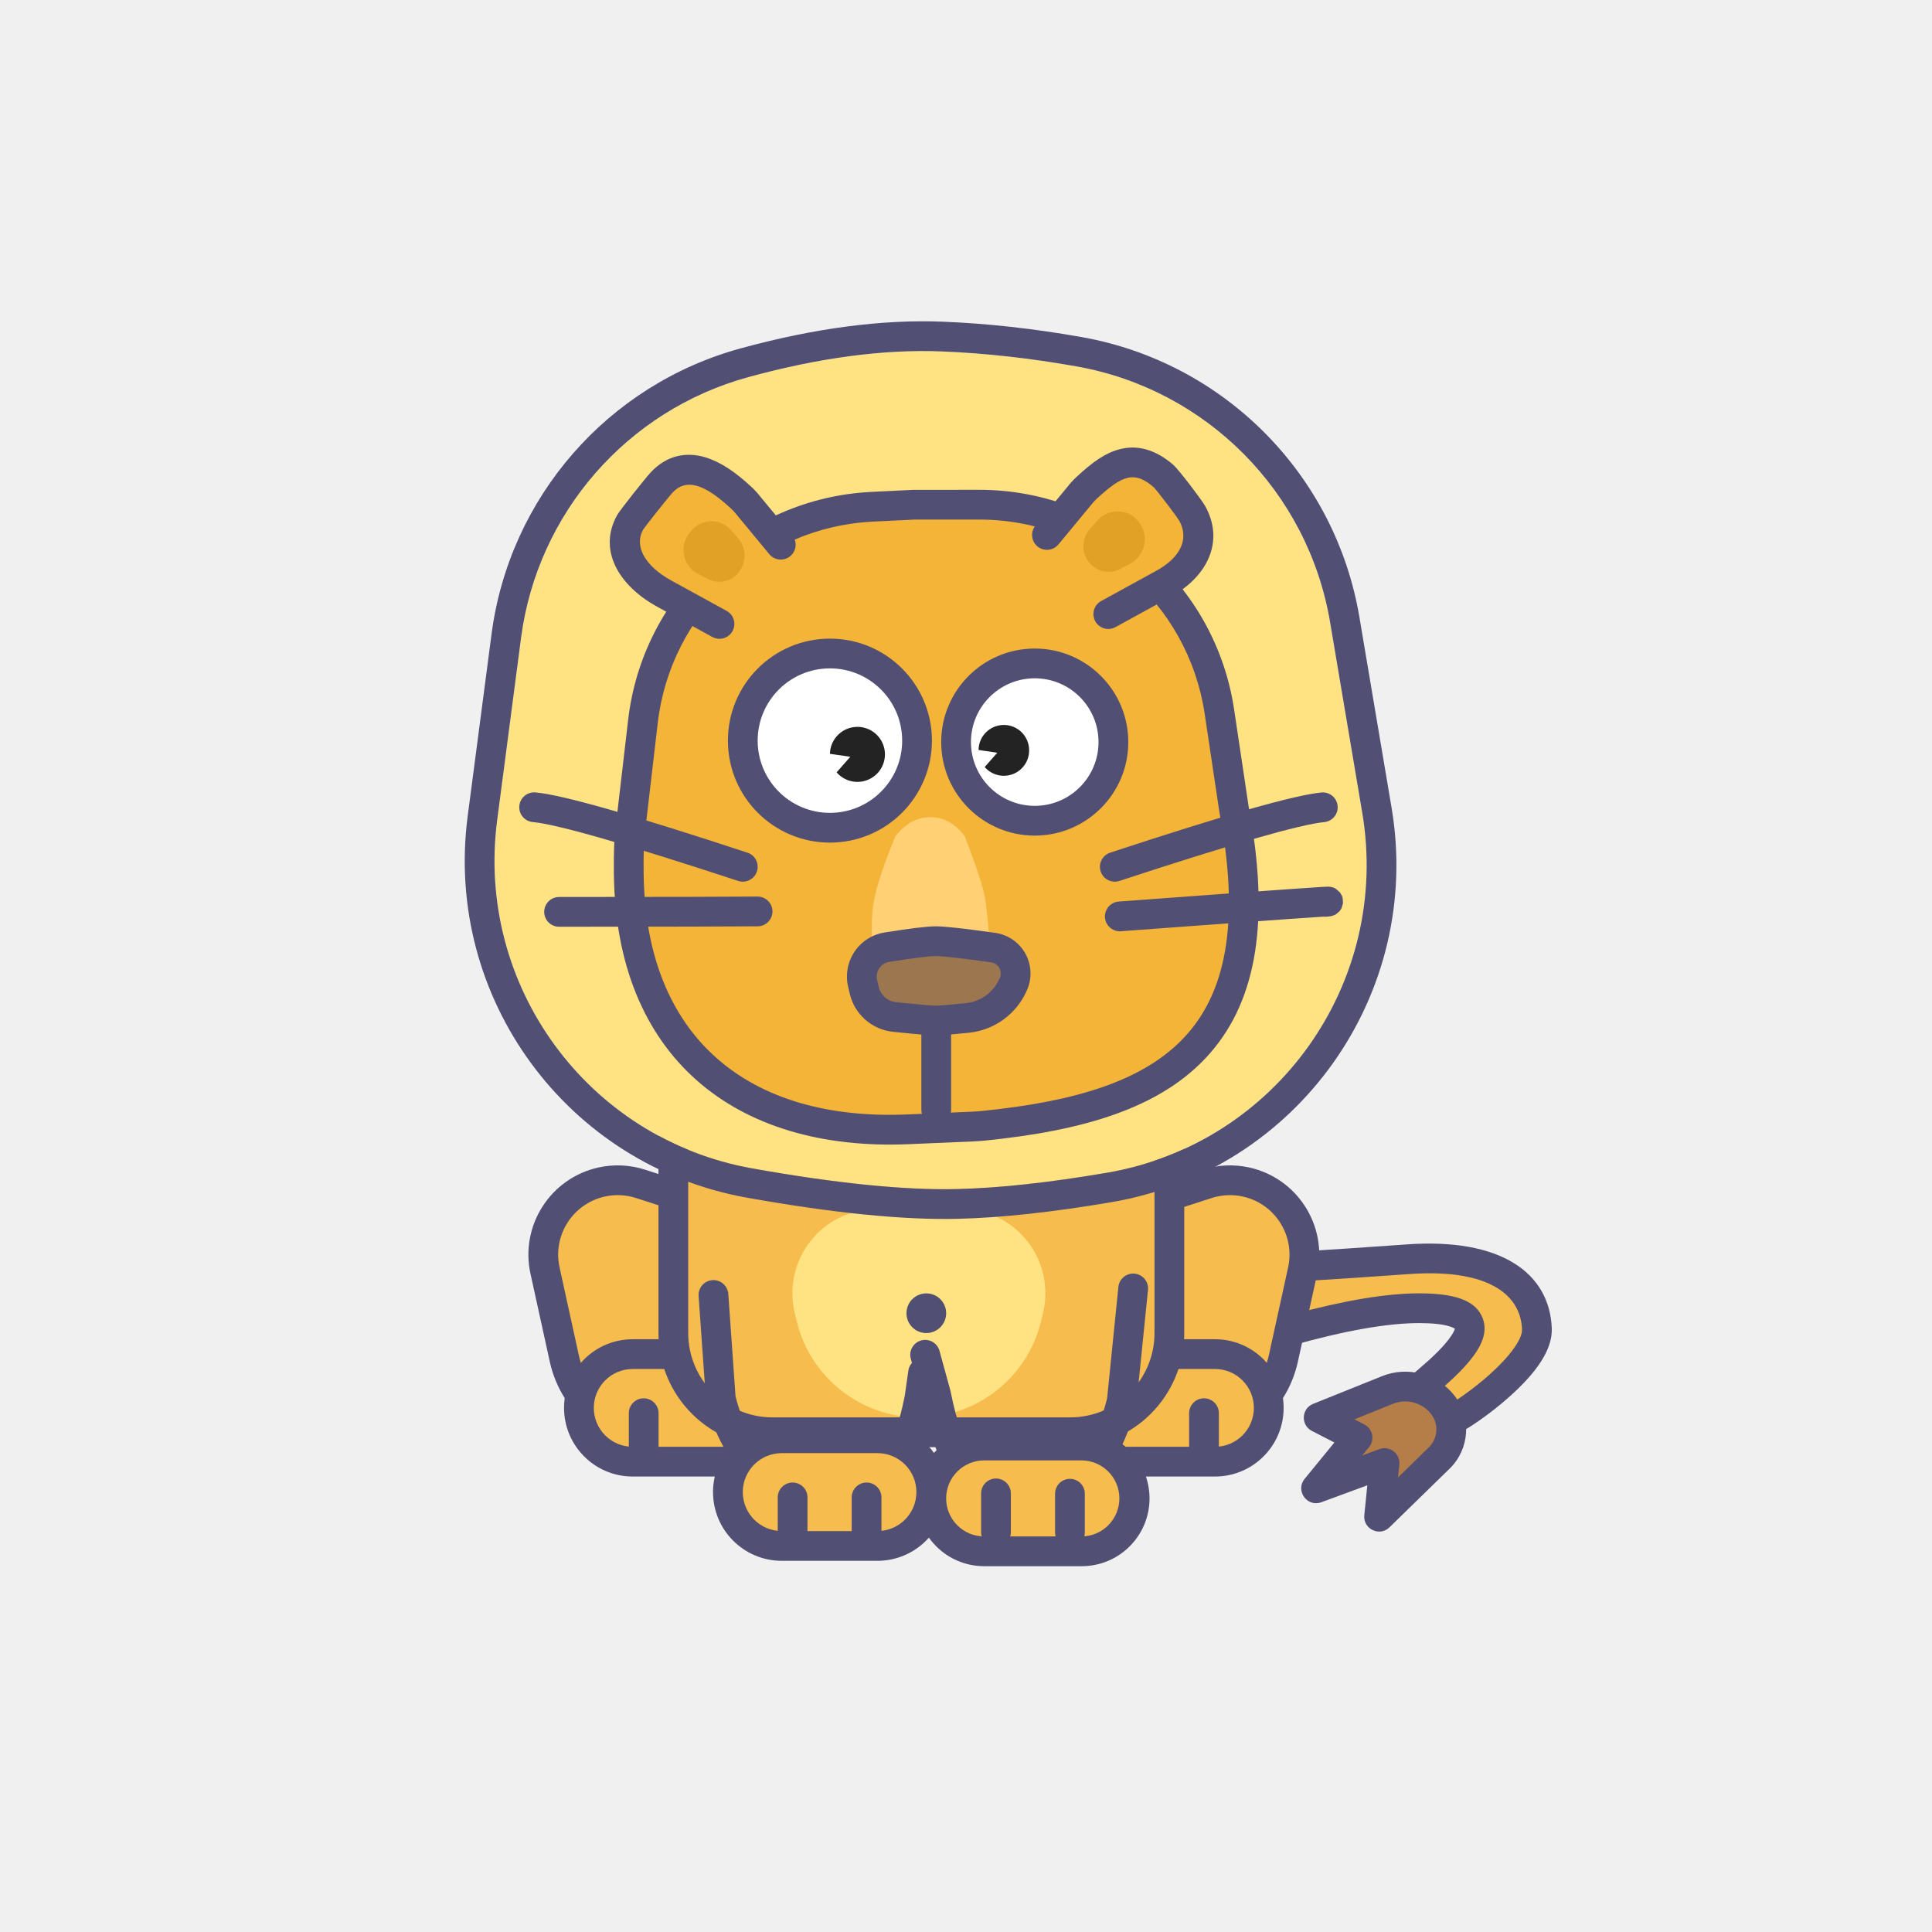
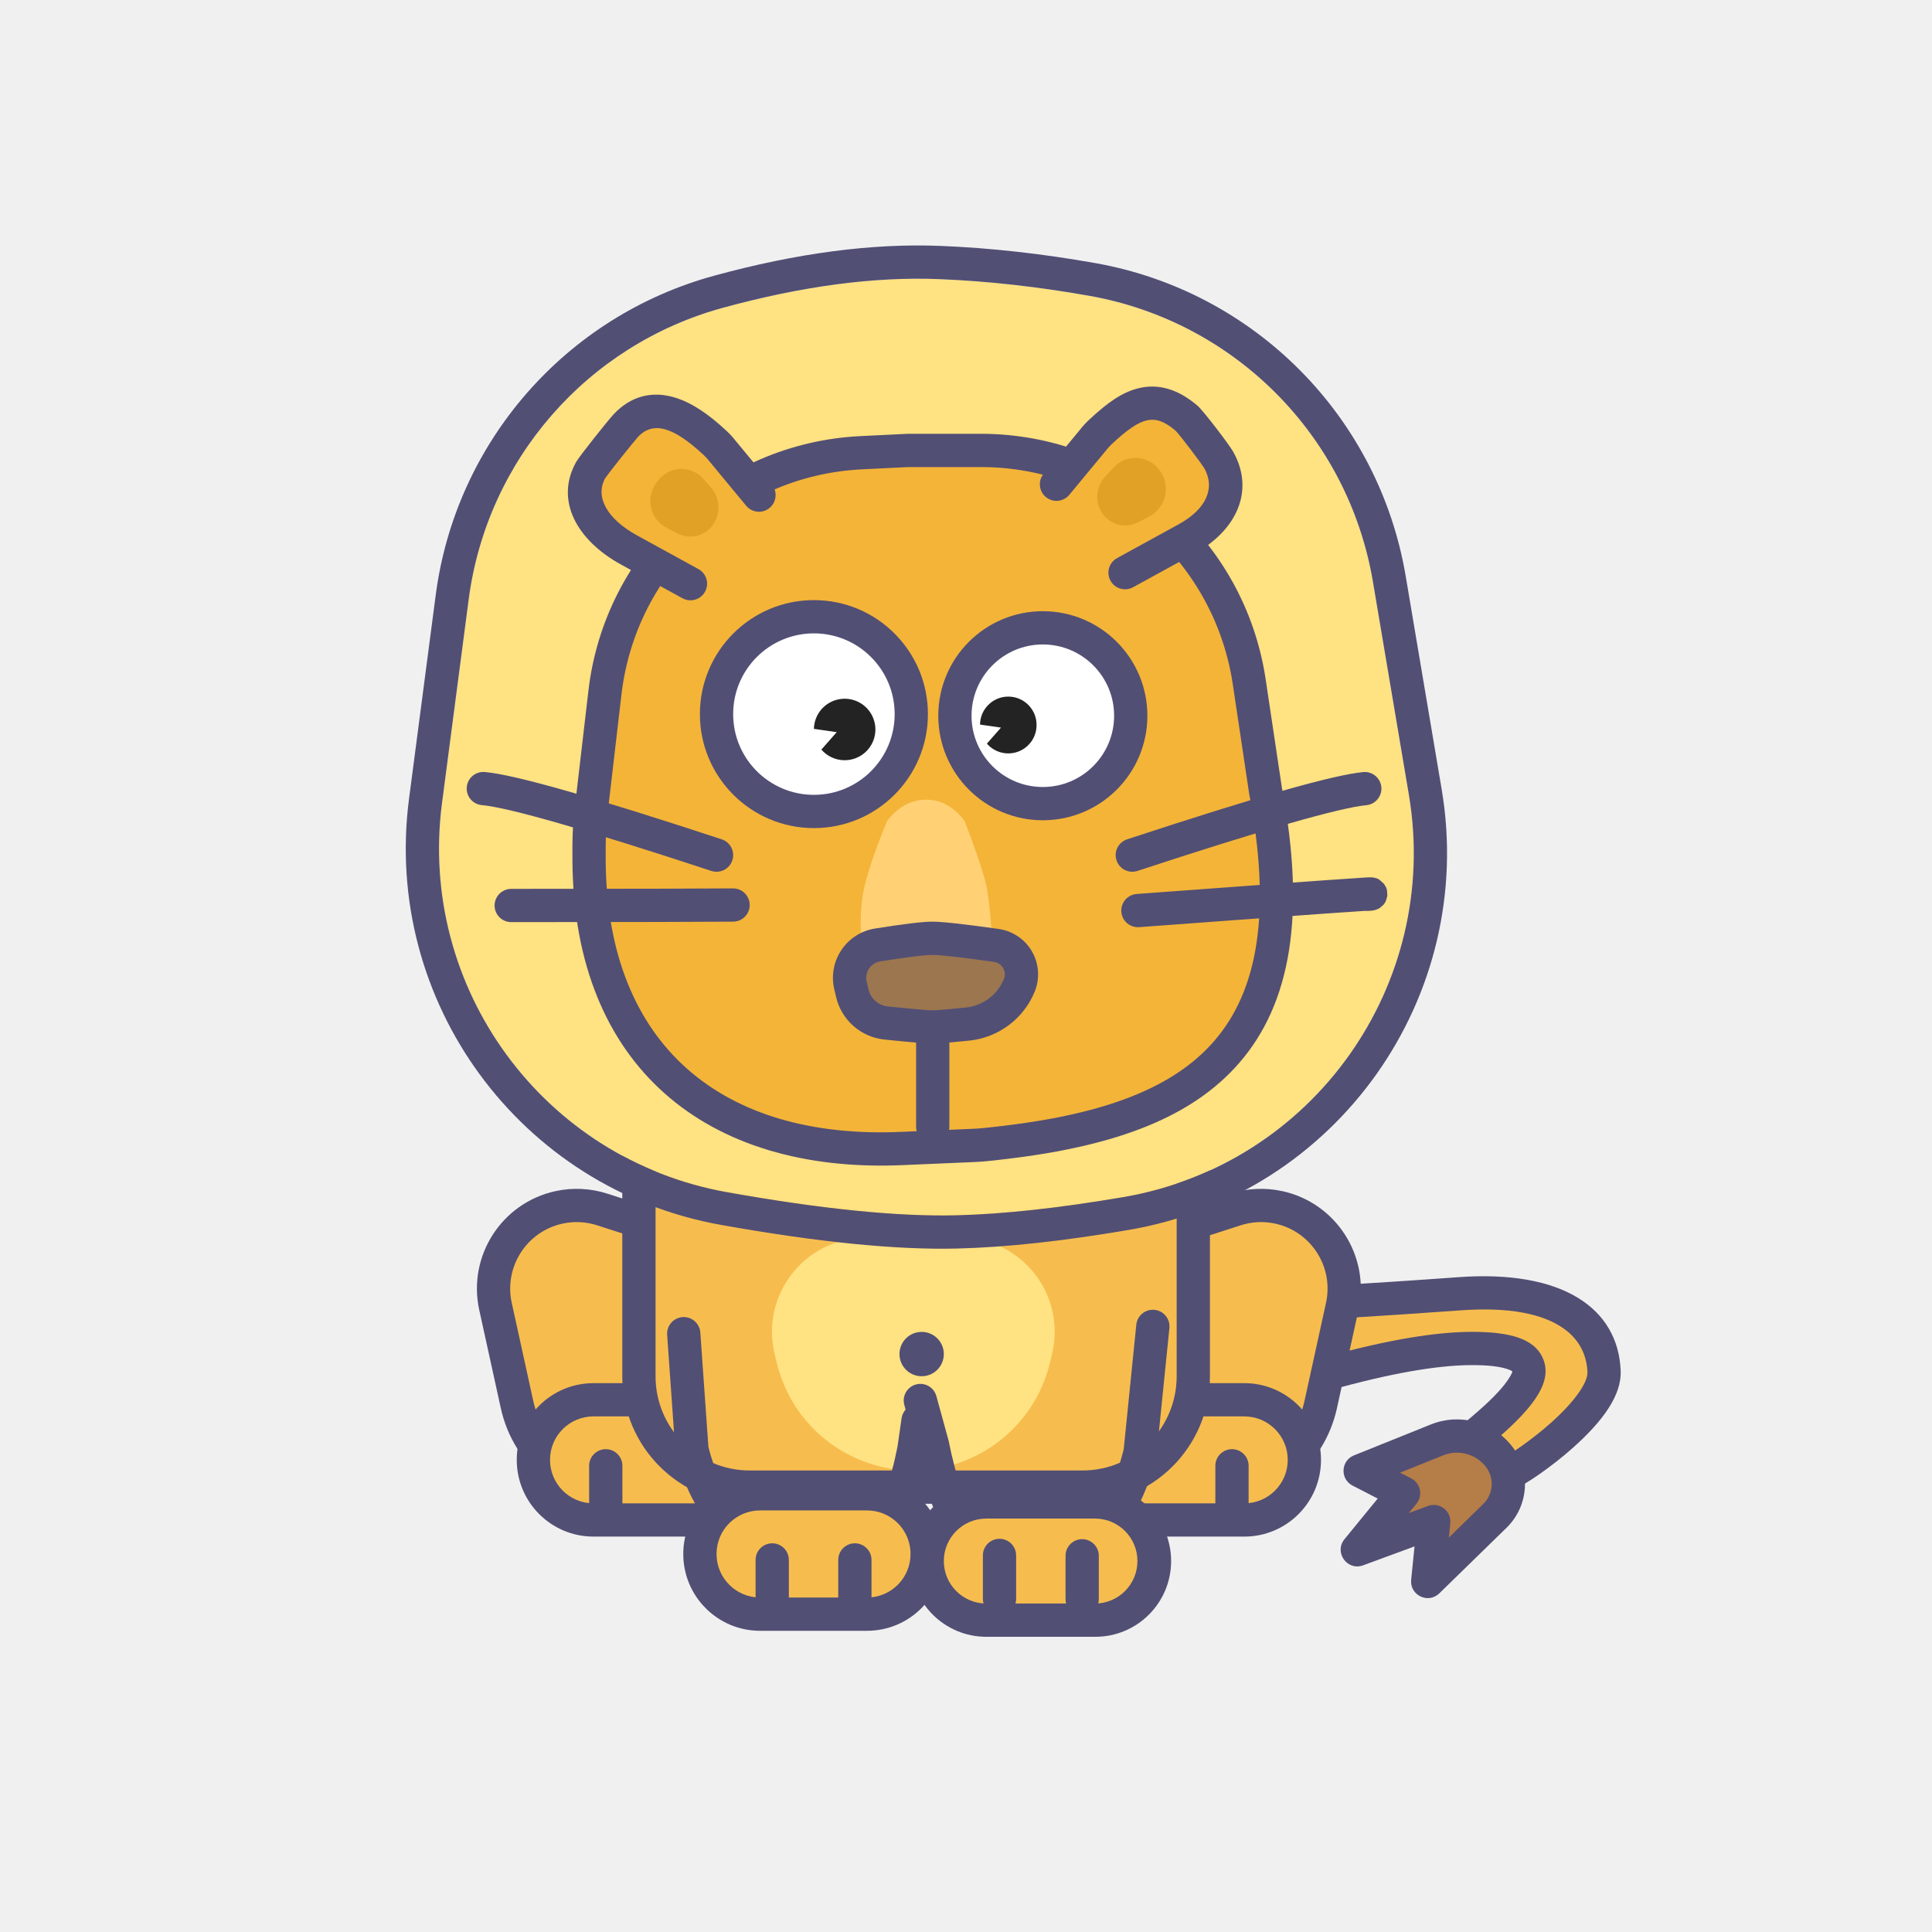
- <svg xmlns="http://www.w3.org/2000/svg" width="800px" height="800px" viewBox="25.6 25.6 972.8 972.8" class="icon" version="1.1">
+ <svg xmlns="http://www.w3.org/2000/svg" width="800px" height="800px" viewBox="76.8 76.8 870.4 870.4" class="icon" version="1.1">
  <path d="M576.937 669.279c70.933-3.914 123.347-7.116 157.241-9.603 50.84-3.731 64.599 17.52 65.286 35.013 0.687 17.495-36.437 43.488-44.107 46.522-7.668 3.035-29.361-4.638-15.245-16.561s49.337-40.336 0-40.336c-32.893 0-87.282 15.208-163.176 45.62v-60.656z" fill="#F6BD4E" />
  <path d="M584.429 718.898c71.39-28.033 123.107-42.079 155.683-42.079 17.303 0 27.675 3.234 31.552 11.386 3.562 7.498 0.322 15.165-7.001 23.727-2.585 3.027-5.687 6.144-9.361 9.493a219.995 219.995 0 0 1-5.567 4.898c-0.779 0.669-1.566 1.331-2.538 2.15l-2.253 1.898a11.339 11.339 0 0 0-1.638 1.643c0.107 0.082 0.23 0.167 0.367 0.26 2.647 1.736 7.485 2.54 8.924 1.971 3.664-1.449 14.551-8.959 22.953-16.461 10.465-9.341 16.611-18.017 16.421-22.8-0.307-7.827-3.711-14.688-10.692-19.656-9.323-6.639-24.618-9.79-46.557-8.18-32.805 2.408-82.899 5.48-150.293 9.218v42.531z m-7.905-57.102c70.891-3.914 123.265-7.108 157.104-9.593 47.446-3.484 72.222 14.154 73.321 42.194 0.425 10.829-7.75 22.366-21.417 34.566-9.606 8.577-21.826 17.006-27.421 19.216-6.331 2.505-16.184 0.872-22.658-3.377-9.581-6.286-10.365-17.271-0.175-25.88l2.263-1.908c0.947-0.794 1.708-1.441 2.458-2.083a214.356 214.356 0 0 0 5.205-4.581c3.252-2.965 5.942-5.664 8.067-8.157 3.764-4.401 4.983-7.285 4.853-7.555-0.04-0.082-0.739-0.587-2.76-1.219-3.307-1.029-8.384-1.613-15.253-1.613-31.664 0-85.332 15.005-160.391 45.083L569.444 741.004v-78.818l7.081-0.39z" fill="#524F75" />
  <path d="M751.346 731.818a20.1 20.1 0 0 1-0.849 26.821l-29.221 30.583 1.783-27.049-33.957 13.871 19.928-26.179-19.908-9.393 34.147-15.14a23.989 23.989 0 0 1 28.078 6.486z" fill="#B57D47" />
  <path d="M745.045 754.363a12.603 12.603 0 0 0 1.119-16.794 16.494 16.494 0 0 0-19.139-5.132l-19.458 7.827 5.01 2.58a7.493 7.493 0 0 1 2.365 11.401l-3.432 4.201 8.632-3.179c5.197-1.916 10.602 2.275 10.045 7.785l-0.649 6.449 15.507-15.138z m-58.9-8.274c-5.702-2.942-5.315-11.219 0.637-13.614l34.649-13.936a31.479 31.479 0 0 1 36.532 9.793 27.591 27.591 0 0 1-2.448 36.759l-30.275 29.541c-5.01 4.888-13.389 0.849-12.688-6.117l1.521-15.04-23.17 8.534c-7.161 2.637-13.22-5.869-8.389-11.776l14.97-18.305-11.339-5.839z" fill="#524F75" />
  <path d="M348.143 621.698l59.479 19.219 16.516 48.25c8.067 23.567-4.496 49.209-28.063 57.279a45.054 45.054 0 0 1-14.608 2.433h-22.933a49.951 49.951 0 0 1-48.79-39.244l-9.713-44.257c-4.436-20.208 8.352-40.188 28.56-44.621a37.446 37.446 0 0 1 19.551 0.942z" fill="#F6BD4E" />
  <path d="M401.75 646.893l-55.91-18.065a29.966 29.966 0 0 0-15.64-0.757c-16.169 3.552-26.397 19.533-22.848 35.7l9.713 44.257a42.459 42.459 0 0 0 41.472 33.355h22.933c4.146 0 8.259-0.687 12.181-2.028 19.651-6.726 30.128-28.11 23.402-47.761l-15.303-44.701z m-51.305-32.326l63.051 20.373 17.733 51.802c9.408 27.483-5.245 57.386-32.726 66.792a52.561 52.561 0 0 1-17.033 2.837h-22.933a57.444 57.444 0 0 1-56.108-45.128l-9.716-44.257c-5.322-24.251 10.02-48.228 34.272-53.548a44.919 44.919 0 0 1 23.46 1.129z" fill="#524F75" />
  <path d="M344.174 707.424h48.338c14.953 0 27.074 12.123 27.074 27.074s-12.123 27.074-27.074 27.074h-48.338c-14.953 0-27.074-12.123-27.074-27.074 0-14.953 12.121-27.074 27.074-27.074z" fill="#F6BD4E" />
  <path d="M324.593 734.498a19.581 19.581 0 0 0 19.581 19.581h48.338a19.581 19.581 0 1 0 0-39.162h-48.338a19.581 19.581 0 0 0-19.581 19.581z m19.581-34.566h48.338c19.091 0 34.566 15.475 34.566 34.566s-15.477 34.566-34.566 34.566h-48.338c-19.091 0-34.566-15.477-34.566-34.566s15.475-34.566 34.566-34.566z" fill="#524F75" />
  <path d="M342.216 737.083v19.961a7.493 7.493 0 0 0 14.985 0v-19.961a7.493 7.493 0 0 0-14.985 0z" fill="#524F75" />
  <path d="M633.399 621.698l-59.482 19.219-16.516 48.25c-8.067 23.567 4.498 49.209 28.063 57.279a45.081 45.081 0 0 0 14.611 2.433h22.933a49.951 49.951 0 0 0 48.79-39.244l9.713-44.257c4.436-20.208-8.354-40.188-28.56-44.621a37.448 37.448 0 0 0-19.551 0.942z" fill="#F6BD4E" />
  <path d="M635.702 628.828a29.966 29.966 0 0 1 15.64-0.757c16.169 3.552 26.397 19.533 22.848 35.7l-9.713 44.259a42.461 42.461 0 0 1-41.472 33.355h-22.933c-4.146 0-8.262-0.687-12.181-2.028-19.653-6.726-30.131-28.11-23.405-47.761l15.305-44.704 55.91-18.065z m-4.606-14.261l-63.051 20.37-17.733 51.802c-9.408 27.483 5.245 57.386 32.728 66.792a52.549 52.549 0 0 0 17.033 2.837h22.933a57.444 57.444 0 0 0 56.108-45.128l9.713-44.254c5.325-24.251-10.023-48.228-34.272-53.548a44.919 44.919 0 0 0-23.46 1.129z" fill="#524F75" />
  <path d="M637.368 707.424h-48.338c-14.953 0-27.076 12.123-27.076 27.074s12.123 27.074 27.074 27.074h48.34c14.953 0 27.074-12.123 27.074-27.074 0-14.953-12.121-27.074-27.074-27.074z" fill="#F6BD4E" />
  <path d="M637.368 714.917a19.581 19.581 0 0 1 0 39.162h-48.338a19.581 19.581 0 1 1 0-39.162h48.338z m0-14.985h-48.338c-19.091 0-34.569 15.475-34.569 34.566s15.477 34.566 34.566 34.566h48.34c19.091 0 34.566-15.477 34.566-34.566s-15.475-34.566-34.566-34.566z" fill="#524F75" />
  <path d="M639.326 737.083v19.961a7.495 7.495 0 0 1-14.985 0v-19.961a7.493 7.493 0 0 1 14.985 0z" fill="#524F75" />
  <path d="M364.644 541.971h249.756v154.849c0 27.588-22.363 49.951-49.951 49.951h-149.854c-27.588 0-49.951-22.363-49.951-49.951v-154.849z" fill="#F6BD4E" />
  <path d="M372.137 696.82c0 23.45 19.009 42.459 42.459 42.459h149.854c23.45 0 42.459-19.009 42.459-42.459v-147.356h-234.771v147.356z m249.756-162.341v162.341c0 31.727-25.717 57.444-57.444 57.444h-149.854c-31.727 0-57.444-25.717-57.444-57.444v-162.341h264.741z" fill="#524F75" />
  <path d="M467.021 634.38h42.513c23.43 0 42.426 18.994 42.426 42.424 0 3.379-0.405 6.743-1.199 10.025l-1.004 4.126A63.271 63.271 0 0 1 488.278 739.278a63.271 63.271 0 0 1-61.48-48.323l-1.002-4.126c-5.535-22.768 8.434-45.713 31.202-51.25a42.481 42.481 0 0 1 10.023-1.199z" fill="#FFE281" />
  <path d="M443.317 772.943c-22.63 0-40.76-17.653-47.371-44.307l-3.634-51.51a7.493 7.493 0 0 0-14.95 1.054l3.724 52.763 0.145 0.602c7.975 33.17 31.597 56.382 62.087 56.382 29.973 0 45.241-19.444 52.566-56.685l0.065-0.382 1.858-12.952a7.493 7.493 0 0 0-14.836-2.128l-1.828 12.758c-6.114 30.925-16.741 44.404-37.826 44.404z" fill="#524F75" />
  <path d="M419.228 749.785h48.175c14.975 0 27.114 12.138 27.114 27.111s-12.138 27.111-27.111 27.111h-48.178c-14.973 0.002-27.111-12.138-27.111-27.111s12.138-27.111 27.111-27.111z" fill="#F6BD4E" />
  <path d="M419.228 757.278c-10.834 0-19.618 8.781-19.618 19.618s8.784 19.618 19.618 19.618h48.175a19.618 19.618 0 0 0 0-39.237h-48.175z m0-14.985h48.175c19.111 0 34.606 15.492 34.606 34.604s-15.495 34.604-34.604 34.604h-48.178c-19.109 0.002-34.604-15.49-34.604-34.604s15.495-34.604 34.604-34.604z" fill="#524F75" />
  <path d="M417.205 779.489v19.985a7.493 7.493 0 1 0 14.985 0V779.489a7.493 7.493 0 0 0-14.985 0zM454.444 779.489v19.985a7.493 7.493 0 1 0 14.985 0V779.489a7.493 7.493 0 0 0-14.985 0z" fill="#524F75" />
  <path d="M588.725 673.605a7.493 7.493 0 1 1 14.91 1.511l-5.789 57.182-0.127 0.507c-8.209 33.55-27.074 53.246-57.142 53.246-15.83 0-27.84-6.072-36.327-17.673-6.816-9.313-11.172-21.636-14.673-39.042l-5.37-19.586a7.493 7.493 0 1 1 14.453-3.961l5.44 19.833 0.122 0.512c6.399 31.969 15.879 44.929 36.359 44.929 22.009 0 35.688-14.149 42.464-41.325l5.679-56.133z" fill="#524F75" />
  <path d="M521.151 753.447h49.132c14.711 0 26.634 11.923 26.634 26.631 0 14.711-11.923 26.634-26.634 26.634h-49.132C506.44 806.712 494.517 794.789 494.517 780.078c0-14.708 11.923-26.631 26.634-26.631z" fill="#F6BD4E" />
  <path d="M521.151 760.939a19.139 19.139 0 1 0 0 38.28h49.132a19.141 19.141 0 0 0 0-38.28h-49.132z m0-14.985h49.132c18.849 0 34.127 15.278 34.127 34.124 0 18.849-15.278 34.127-34.127 34.127h-49.132C502.302 814.205 487.024 798.927 487.024 780.078c0-18.847 15.278-34.124 34.127-34.124z" fill="#524F75" />
  <path d="M519.605 777.628v19.633a7.495 7.495 0 0 0 14.985 0v-19.633a7.493 7.493 0 1 0-14.985 0zM556.844 777.628v19.633a7.493 7.493 0 0 0 14.985 0v-19.633a7.493 7.493 0 0 0-14.985 0z" fill="#524F75" />
  <path d="M492.02 686.829m-9.99 0a9.99 9.99 0 1 0 19.98 0 9.99 9.99 0 1 0-19.98 0Z" fill="#524F75" />
  <path d="M402.464 215.472C438.265 205.682 470.758 201.376 499.944 202.557c21.834 0.884 44.407 3.397 67.714 7.533 65.484 11.624 116.589 63.163 127.653 128.742l16.204 96.009c14.443 85.594-43.155 166.715-128.727 181.295-28.962 4.935-54.005 7.66-75.122 8.177-26.437 0.647-60.898-2.825-103.384-10.412-82.747-14.781-139.264-91.99-128.345-175.334l12.021-91.763C296.196 283.96 341.329 232.193 402.464 215.472z" fill="#FFE281" />
  <path d="M402.464 215.472c-61.135 16.721-106.269 68.488-114.503 131.332l-12.021 91.763c-10.919 83.344 45.598 160.553 128.345 175.334 42.484 7.588 76.945 11.059 103.384 10.412 21.117-0.517 46.16-3.244 75.122-8.177 85.571-14.581 143.17-95.702 128.727-181.295l-16.204-96.009c-11.067-65.578-62.172-117.118-127.653-128.742-23.307-4.136-45.88-6.649-67.714-7.533-29.189-1.181-61.68 3.124-97.482 12.915z m-3.951-14.456C435.719 190.841 469.726 186.336 500.551 187.584c22.523 0.912 45.768 3.497 69.727 7.75 71.72 12.73 127.69 69.177 139.811 141.002l16.202 96.009c15.82 93.746-47.264 182.594-140.985 198.559-29.626 5.048-55.366 7.852-77.272 8.387-27.588 0.677-62.991-2.89-106.384-10.642-90.629-16.187-152.529-100.752-140.57-192.032l12.021-91.763C282.119 276.03 331.554 219.331 398.513 201.016z" fill="#524F75" />
  <path d="M485.881 279.727h32.87c60.498 0 111.891 44.337 120.854 104.266l7.323 48.977c21.571 113.507-29.396 147.973-116.986 158.46-4.878 0.582-9.75 1.199-14.658 1.409l-32.408 1.391c-74.51 3.192-139.901-33.365-140.688-129.346-0.06-7.173-0.042-14.346 0.787-21.472l6.364-54.599C356.267 329.378 405.087 283.673 464.761 280.758L485.881 279.727z" fill="#F3B438" />
  <path d="M465.126 288.244c-56.013 2.737-101.841 45.64-108.344 101.438l-6.366 54.599c-0.662 5.687-0.814 11.107-0.737 20.542 0.682 83.341 52.863 125.35 132.875 121.918l32.408-1.389c3.537-0.155 6.429-0.445 13.022-1.236l1.069-0.127c46.162-5.527 76.563-17.283 94.665-38.078 20.123-23.11 25.865-58.835 15.85-111.544l-7.373-49.269C623.781 328.841 575.535 287.22 518.751 287.22H486.065l-20.94 1.024z m169.894 267.509c-21.054 24.189-54.687 37.191-104.188 43.118l-1.059 0.127c-6.973 0.839-10.123 1.156-14.171 1.329l-32.408 1.391c-87.977 3.771-147.743-44.344-148.5-136.769-0.082-10.02 0.085-15.929 0.837-22.401l6.366-54.599c7.353-63.073 59.162-111.576 122.498-114.671l21.122-1.034L518.751 272.234c64.21 0 118.752 47.057 128.262 110.649l7.303 48.835c10.757 56.732 4.268 96.965-19.296 124.034z" fill="#524F75" />
  <path d="M476.447 446.669c4.88-6.329 10.702-9.526 17.465-9.596 6.763-0.07 12.59 3.129 17.473 9.596 5.43 14.196 8.716 24.034 9.858 29.511 1.141 5.482 2.225 16.589 3.244 33.322H465.53c-1.311-12.266-1.311-22.168 0-29.711s4.948-18.584 10.917-33.123z" fill="#FFD074" />
  <path d="M472.171 502.517c12.578-2.003 20.797-3.005 24.658-3.005 3.994 0 13.604 1.071 28.832 3.217a13.16 13.16 0 0 1 10.332 18.037 28.297 28.297 0 0 1-23.31 17.396c-8.587 0.877-13.874 1.311-15.855 1.311-2.323 0-9.268-0.599-20.84-1.801a17.488 17.488 0 0 1-15.215-13.389l-0.832-3.537a14.983 14.983 0 0 1 12.228-18.23z" fill="#9B764F" />
  <path d="M472.816 510.022a7.493 7.493 0 0 0-5.577 9.009l0.832 3.539a9.99 9.99 0 0 0 8.694 7.648c11.229 1.166 18.125 1.761 20.068 1.761 1.618 0 6.813-0.43 15.095-1.274a20.812 20.812 0 0 0 17.143-12.793 5.669 5.669 0 0 0-4.456-7.765c-14.838-2.088-24.284-3.142-27.785-3.142-3.322 0-11.306 0.974-23.477 2.912a6.374 6.374 0 0 0-0.537 0.105zM496.83 492.02c4.483 0 14.259 1.091 29.876 3.289a20.655 20.655 0 0 1 16.222 28.305 35.805 35.805 0 0 1-29.484 22.001c-8.896 0.907-14.269 1.351-16.614 1.351-2.702 0-9.698-0.604-21.614-1.841a24.976 24.976 0 0 1-21.734-19.124l-0.832-3.539a22.478 22.478 0 0 1 18.347-27.343c12.98-2.068 21.434-3.099 25.832-3.099z" fill="#524F75" />
  <path d="M387.786 339.731l-27.626-15.158c-14.181-7.782-25.33-21.631-17.208-36.032 1.191-2.113 14.076-18.14 15.732-19.918 12.288-13.177 27.463-4.216 40.318 7.772 1.241 1.156 2.385 2.415 3.422 3.761l16.312 19.718" fill="#F3B438" />
  <path d="M404.103 270.9c-8.15-7.6-15.705-12.723-23.317-15.018-10.193-3.072-19.838-0.697-27.588 7.613-2.453 2.63-15.385 18.874-16.779 21.347-9.843 17.455 0.387 35.445 20.133 46.28l27.623 15.158a7.493 7.493 0 1 0 7.208-13.137l-27.623-15.158c-13.377-7.34-19.054-17.328-14.289-25.782 0.235-0.417 3.362-4.493 7.026-9.099 3.474-4.363 7.038-8.724 7.658-9.388 6.886-7.383 16.039-4.623 29.728 8.142 0.942 0.879 1.811 1.833 2.597 2.855l0.162 0.205 16.312 19.718a7.493 7.493 0 1 0 11.549-9.553l-16.234-19.623a38.522 38.522 0 0 0-4.166-4.558z" fill="#524F75" />
  <path d="M393.73 292.572l3.437 3.949a13.537 13.537 0 0 1 0.744 16.846 12.513 12.513 0 0 1-15.897 3.749l-4.91-2.55a13.607 13.607 0 0 1-4.481-20.41l0.779-1.002a13.162 13.162 0 0 1 20.328-0.582z" fill="#E1A126" />
  <path d="M583.765 334.736l27.626-15.158c14.181-7.78 22.543-21.207 14.423-35.608-1.194-2.113-12.123-16.676-14.356-18.659-14.978-12.815-26.055-5.894-38.907 6.094-1.244 1.156-2.385 2.415-3.424 3.761l-16.309 19.718" fill="#F3B438" />
  <path d="M567.453 265.923c8.492-7.917 14.766-12.266 21.881-14.119 9.154-2.383 18.12 0.207 27.009 7.81 2.782 2.468 14.219 17.495 16.012 20.672 9.888 17.538 1.543 35.493-17.346 45.858l-27.626 15.158a7.493 7.493 0 1 1-7.205-13.137l27.623-15.158c12.323-6.761 16.689-16.159 11.501-25.36-0.335-0.592-3.237-4.596-6.224-8.522-3.187-4.191-6.104-7.792-6.581-8.214-9.458-8.09-15.405-6.541-28.824 5.969a23.42 23.42 0 0 0-2.595 2.855l-0.16 0.202-16.312 19.718a7.493 7.493 0 1 1-11.546-9.551l16.232-19.623a38.677 38.677 0 0 1 4.161-4.558z" fill="#524F75" />
  <path d="M578.425 287.469l-3.856 4.221a13.217 13.217 0 0 0-0.929 16.679 12.515 12.515 0 0 0 15.897 3.749l4.91-2.55a14.064 14.064 0 0 0 4.905-20.732l-0.14-0.192a13.429 13.429 0 0 0-18.752-3c-0.739 0.537-1.421 1.149-2.036 1.826z" fill="#E1A126" />
  <path d="M507.012 399.25a39.601 39.601 0 1 0 79.203 0 39.601 39.601 0 1 0-79.203 0Z" fill="#FFFFFF" />
  <path d="M546.614 446.342C520.599 446.342 499.512 425.26 499.512 399.248 499.512 373.241 520.599 352.156 546.614 352.156c26.01 0 47.099 21.084 47.099 47.092 0.002 26.012-21.089 47.094-47.099 47.094z m0-14.985c17.738 0 32.114-14.376 32.114-32.109C578.73 381.517 564.351 367.141 546.614 367.141S514.498 381.517 514.498 399.248c0 17.735 14.378 32.109 32.116 32.109z" fill="#524F75" />
  <path d="M521.416 411.81a12.733 12.733 0 0 0 22.371-8.317 12.733 12.733 0 0 0-25.465-0.26l9.441 1.371-6.346 7.205z" fill="#232323" />
  <path d="M399.62 398.516a43.862 43.862 0 1 0 87.724 0 43.862 43.862 0 1 0-87.724 0Z" fill="#FFFFFF" />
  <path d="M443.482 449.873C415.115 449.873 392.117 426.878 392.117 398.516 392.117 370.154 415.115 347.161 443.482 347.161c28.367 0 51.362 22.993 51.362 51.355 0 28.362-22.995 51.357-51.362 51.357z m0-14.985c20.09 0 36.377-16.284 36.377-36.369C479.859 378.43 463.572 362.146 443.482 362.146 423.389 362.146 407.102 378.43 407.102 398.516s16.287 36.372 36.379 36.372z" fill="#524F75" />
  <path d="M446.846 414.495a13.854 13.854 0 1 0-3.364-9.333l10.27 1.494-6.906 7.84z" fill="#232323" />
  <path d="M401.952 454.931c-57.901-19.046-93.017-29.077-106.558-30.313a7.493 7.493 0 1 0-1.364 14.92c11.898 1.089 46.717 11.034 103.237 29.626a7.49 7.49 0 1 0 4.685-14.234zM584.584 454.931c57.903-19.046 93.014-29.079 106.558-30.315a7.493 7.493 0 0 1 1.364 14.92c-11.898 1.089-46.717 11.034-103.239 29.626a7.49 7.49 0 1 1-4.683-14.231zM693.83 487.157c0.629-0.062 1.074-0.112 1.399-0.157 0.177-0.025 0.177-0.025 0.447-0.072 0.307-0.035 0.307-0.035 1.823-0.574 0.794-0.352 0.794-0.352 2.488-1.846 1.101-1.381 1.101-1.381 1.828-4.094-0.122-3.172-0.122-3.172-1.459-5.38-2.43-2.235-2.43-2.235-3.544-2.577-0.774-0.23-0.774-0.23-1.186-0.305-0.929-0.112-0.929-0.112-1.206-0.112-0.564-0.01-1.504 0.037-3.419 0.155-3.272 0.2-9.223 0.604-17.883 1.216-17.278 1.221-45.341 3.269-84.195 6.142a7.493 7.493 0 1 0 1.106 14.945 29998.654 29998.654 0 0 1 84.145-6.139c8.609-0.609 14.526-1.012 17.738-1.206 0.787 0.052 1.346 0.062 1.918 0.005z m0.335-0.132c-0.187 0.002-0.187 0.002-1.066-0.102-0.405-0.072-0.405-0.072-1.171-0.3-1.106-0.342-1.106-0.342-3.539-2.572-1.334-2.208-1.334-2.208-1.456-5.377 0.727-2.712 0.727-2.712 1.828-4.091 1.688-1.494 1.688-1.494 2.478-1.841 1.481-0.527 1.481-0.527 1.713-0.547l0.205-0.035c-0.075 0.012-0.375 0.045-0.819 0.09a7.498 7.498 0 0 0-6.713 8.202 7.498 7.498 0 0 0 6.526 6.688c1.196-0.072 2.036-0.115 2.016-0.115zM489.522 541.971v42.459a7.493 7.493 0 0 0 14.985 0v-42.459a7.493 7.493 0 0 0-14.985 0zM307.202 492.237c54.612-0.027 87.919-0.1 99.972-0.217a7.493 7.493 0 0 0-0.15-14.985c-11.986 0.12-45.278 0.192-99.833 0.217a7.493 7.493 0 1 0 0.01 14.985z" fill="#524F75" />
</svg>
